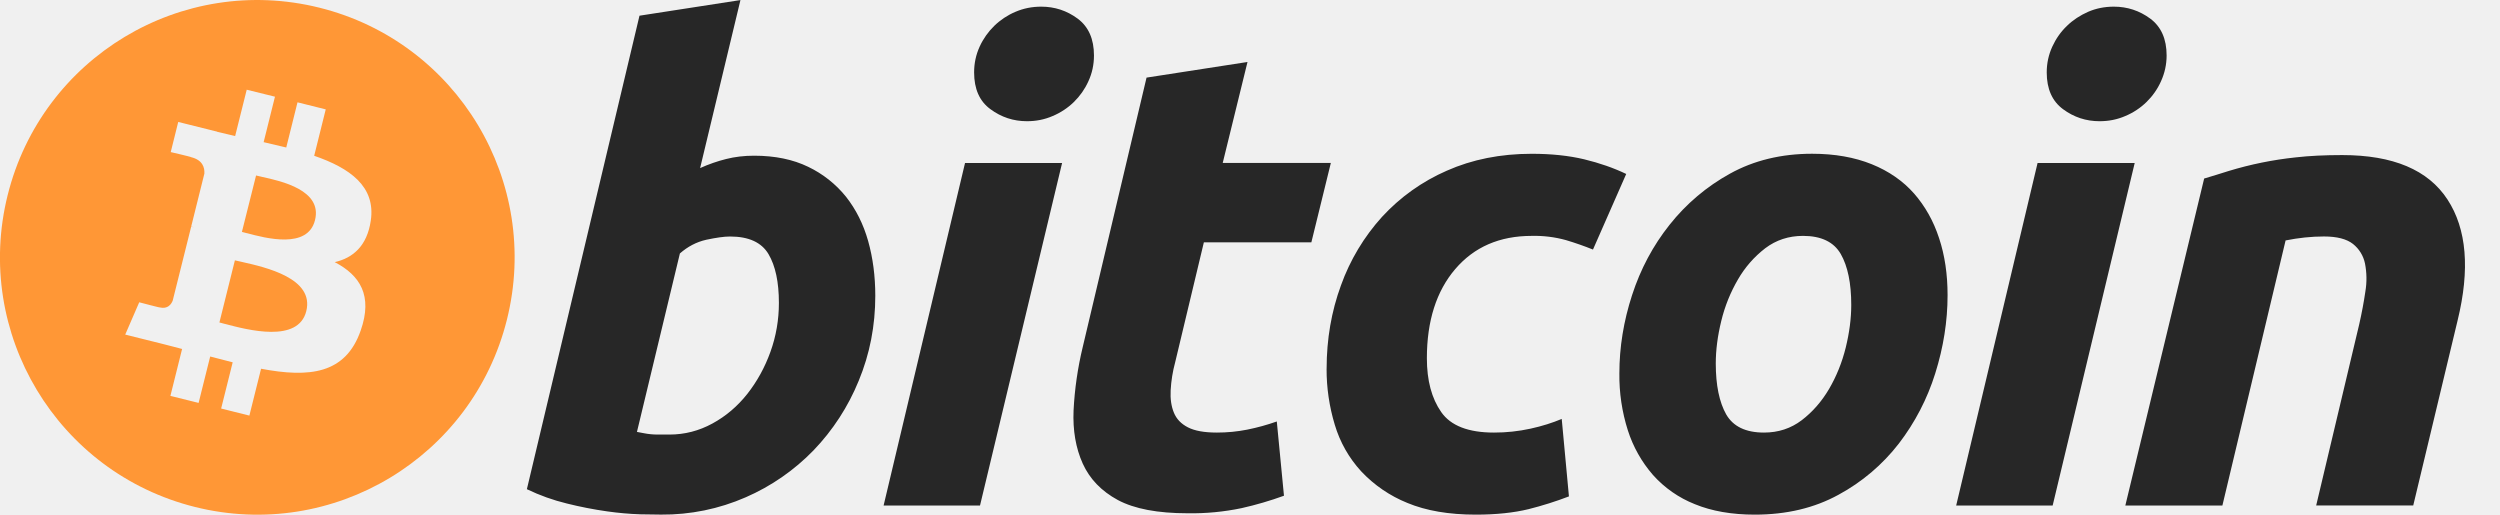
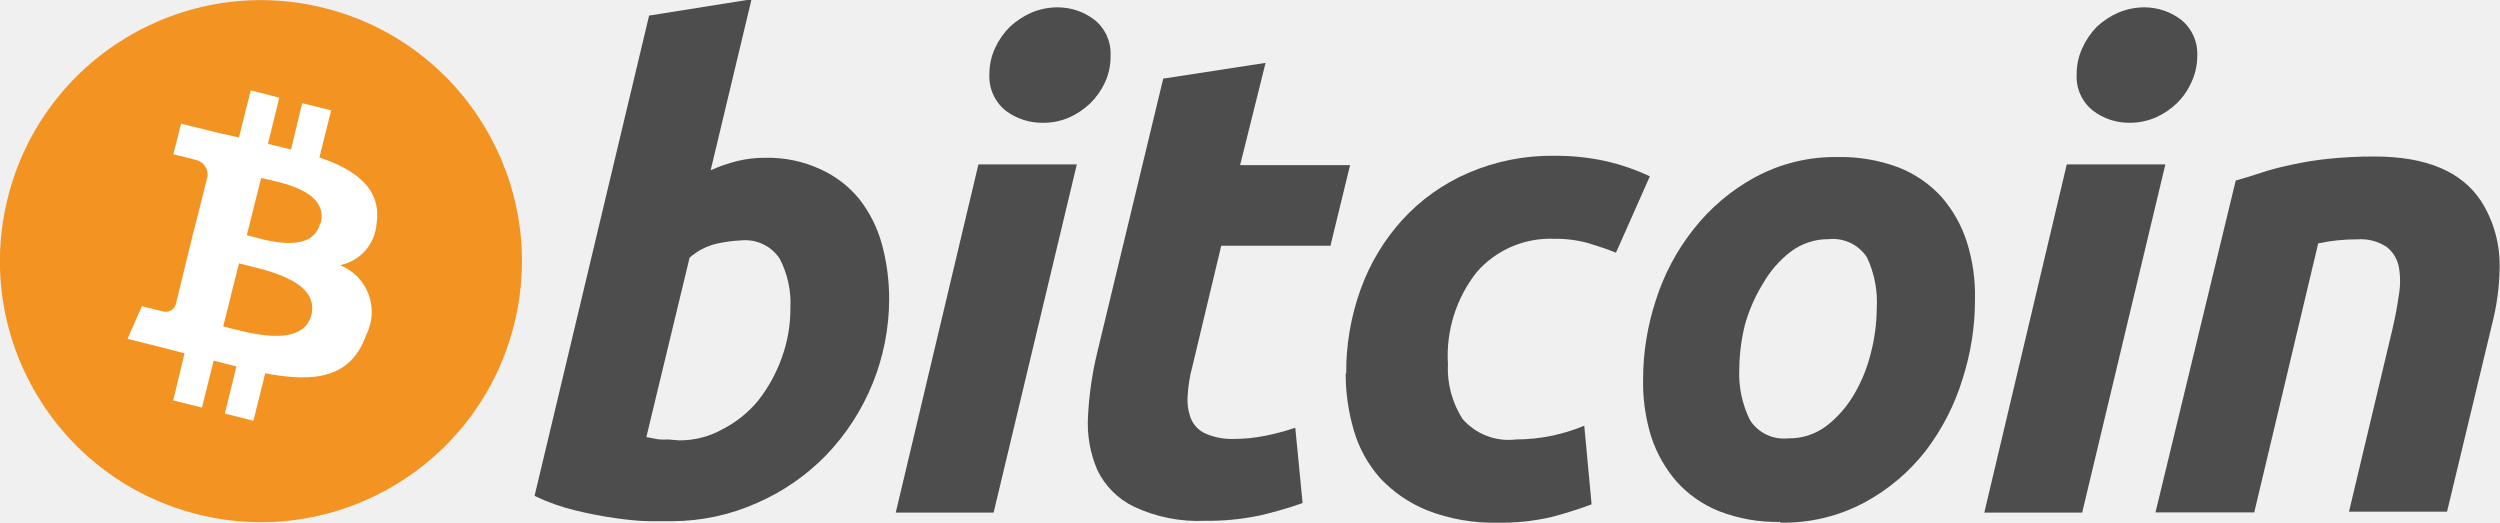
- <svg xmlns="http://www.w3.org/2000/svg" width="68" height="14" fill="none">
-   <path fill-rule="evenodd" clip-rule="evenodd" d="M5.305 13.79A6.998 6.998 0 1 0 8.692.21a6.998 6.998 0 0 0-3.387 13.58zm3.24-9.553c.97.334 1.68.834 1.54 1.766-.1.682-.479 1.012-.98 1.127.689.36 1.04.91.705 1.863-.414 1.185-1.4 1.284-2.709 1.037l-.318 1.274-.768-.192.314-1.257c-.199-.05-.402-.102-.612-.158l-.315 1.262-.767-.191.318-1.276a50.133 50.133 0 0 1-.217-.057l-.33-.085-1-.249.381-.879s.566.15.558.14c.218.053.314-.089.352-.183L5.2 6.165l.055.014.026.006a.637.637 0 0 0-.08-.025l.358-1.438c.01-.163-.047-.369-.358-.446.012-.008-.557-.139-.557-.139l.204-.82 1.06.264-.002.004c.16.04.324.077.49.115l.315-1.26.768.19-.308 1.237c.206.047.413.095.615.145l.306-1.229.768.192-.314 1.262zM6.117 8.81c.627.166 1.997.527 2.214-.348.223-.894-1.105-1.192-1.753-1.338a8.745 8.745 0 0 1-.189-.043l-.421 1.69.15.04zm.591-2.47c.523.14 1.662.443 1.86-.352.204-.813-.904-1.059-1.445-1.178a6.652 6.652 0 0 1-.158-.037L6.58 6.308l.126.033z" fill="#FF9736" />
-   <path d="M20.512 4.235c.568 0 1.058.102 1.47.302a2.96 2.96 0 0 1 1.03.815c.27.343.472.744.602 1.205.129.46.194.957.194 1.488 0 .815-.15 1.586-.451 2.312a5.996 5.996 0 0 1-1.232 1.896 5.79 5.79 0 0 1-1.843 1.274 5.624 5.624 0 0 1-2.301.47c-.107 0-.295-.003-.56-.008a8.18 8.18 0 0 1-.91-.08 10.704 10.704 0 0 1-1.09-.213 5.464 5.464 0 0 1-1.09-.39L17.394.427 20.14.002l-1.097 4.57c.235-.106.472-.188.708-.247.236-.06.49-.09.761-.09zM18.21 11.82c.413 0 .803-.101 1.169-.301.367-.2.683-.47.949-.806.265-.338.475-.718.628-1.143.153-.425.23-.869.23-1.33 0-.567-.094-1.009-.283-1.329-.189-.318-.538-.478-1.045-.478-.166 0-.38.032-.646.088-.267.06-.505.185-.719.373l-1.168 4.854c.07.012.133.024.186.035a1.945 1.945 0 0 0 .38.037h.319zM26.656 13.75h-2.622l2.215-9.317h2.64l-2.233 9.318zm1.276-10.453c-.366 0-.697-.109-.992-.327-.297-.217-.444-.55-.444-1.001 0-.248.05-.48.15-.7a1.871 1.871 0 0 1 .975-.948c.22-.094.452-.14.7-.14.367 0 .697.108.992.326.295.22.443.554.443 1.002 0 .248-.05.481-.151.7a1.843 1.843 0 0 1-.973.947c-.22.096-.452.141-.7.141zM31.186 2.111l2.746-.425-.674 2.746h2.941l-.53 2.16h-2.924l-.78 3.26a3.685 3.685 0 0 0-.123.761c-.013.237.017.44.088.612.07.172.197.304.38.398.184.095.445.143.789.143.283 0 .558-.027.825-.08a5.85 5.85 0 0 0 .805-.222l.195 2.02a9.42 9.42 0 0 1-1.151.337 6.63 6.63 0 0 1-1.47.14c-.815 0-1.447-.12-1.897-.36-.45-.244-.767-.575-.957-.995-.188-.418-.271-.9-.248-1.442a9.343 9.343 0 0 1 .248-1.719l1.737-7.334zM36.084 10.03c0-.803.13-1.56.39-2.268A5.58 5.58 0 0 1 37.59 5.9a5.23 5.23 0 0 1 1.763-1.257c.69-.306 1.46-.46 2.31-.46.533 0 1.008.05 1.427.15.42.102.8.234 1.143.399l-.904 2.056a8.465 8.465 0 0 0-.735-.257 3.198 3.198 0 0 0-.93-.115c-.875 0-1.567.301-2.082.903-.513.601-.771 1.411-.771 2.427 0 .603.13 1.09.39 1.462.26.373.74.558 1.435.558a4.6 4.6 0 0 0 .992-.106c.32-.07.602-.16.851-.265l.196 2.107a9.515 9.515 0 0 1-1.099.347c-.402.098-.88.149-1.435.149-.733 0-1.353-.107-1.86-.318a3.542 3.542 0 0 1-1.257-.86 3.238 3.238 0 0 1-.718-1.267 5.198 5.198 0 0 1-.223-1.523zM47.731 13.998c-.626 0-1.17-.095-1.63-.284a3.01 3.01 0 0 1-1.142-.797 3.444 3.444 0 0 1-.682-1.213 4.9 4.9 0 0 1-.23-1.55c0-.709.115-1.419.345-2.126.23-.71.57-1.347 1.02-1.913a5.445 5.445 0 0 1 1.646-1.393c.648-.359 1.394-.54 2.231-.54.615 0 1.155.096 1.623.285.465.188.849.455 1.151.797.3.344.528.747.68 1.214.155.465.231.983.231 1.55 0 .707-.112 1.417-.335 2.127a6.14 6.14 0 0 1-.992 1.912 5.2 5.2 0 0 1-1.639 1.39c-.655.36-1.414.541-2.277.541zm1.31-7.582c-.388 0-.731.113-1.026.336a2.894 2.894 0 0 0-.743.85 4.199 4.199 0 0 0-.453 1.126c-.1.408-.15.793-.15 1.16 0 .59.096 1.051.283 1.383.19.33.532.495 1.028.495.39 0 .732-.112 1.028-.337.293-.224.542-.508.743-.85.2-.342.352-.717.453-1.125.1-.407.15-.795.15-1.16 0-.59-.095-1.052-.284-1.383-.19-.33-.532-.495-1.028-.495zM55.832 13.75h-2.624l2.214-9.317h2.642l-2.232 9.318zm1.274-10.453c-.365 0-.697-.109-.991-.327-.295-.217-.444-.55-.444-1.001 0-.248.051-.48.151-.7.1-.218.233-.406.4-.566.164-.16.358-.286.575-.382.218-.094.451-.14.699-.14.366 0 .697.108.992.326.295.22.444.554.444 1.002 0 .248-.053.481-.152.7a1.838 1.838 0 0 1-.972.947c-.22.096-.453.141-.702.141zM59.953 4.856c.2-.058.422-.128.663-.204a9.775 9.775 0 0 1 1.825-.371c.373-.043.796-.063 1.267-.063 1.383 0 2.336.402 2.862 1.206.526.803.617 1.902.276 3.295l-1.206 5.03H63l1.17-4.925c.07-.307.126-.604.168-.895a2.12 2.12 0 0 0-.01-.761.912.912 0 0 0-.326-.532c-.173-.136-.435-.204-.79-.204-.341 0-.69.037-1.044.108l-1.719 7.21h-2.64l2.144-8.894z" fill="#272727" />
+ <svg xmlns="http://www.w3.org/2000/svg" id="Layer_1" data-name="Layer 1" viewBox="0 0 136.42 28.5">
+   <defs>
+     <style>.cls-1{fill:#f39322;}.cls-2{fill:#fff;}.cls-3{fill:#4e4d4d;}</style>
+   </defs>
+   <g id="Layer_1-2" data-name="Layer_1">
+     <g id="_1421487920208" data-name=" 1421487920208">
+       <path class="cls-1" d="M31.18,74.83A14.24,14.24,0,1,1,20.79,57.58h0A14.24,14.24,0,0,1,31.18,74.83Z" transform="translate(-3.12 -57.15)" />
+       <path class="cls-2" d="M20.59,69.33c-.44,1.78-3.16.87-4,.65l.78-3.12c.87.22,3.71.63,3.25,2.47Zm-.48,5c-.48,1.94-3.75.89-4.81.63l.86-3.44C17.22,71.82,20.61,72.34,20.11,74.36Zm3.56-5c.28-1.9-1.16-2.92-3.12-3.59l.64-2.57-1.58-.39L19,65.31,17.74,65l.62-2.52-1.56-.4-.64,2.57-1-.22L13,63.9l-.42,1.67s1.16.27,1.14.29a.83.83,0,0,1,.73.89l-.73,2.92.16,0-.17,0-1,4.1a.57.57,0,0,1-.71.37h0s-1.14-.28-1.14-.28l-.78,1.78,2,.5,1.11.29L12.57,79l1.57.39.64-2.56,1.24.32-.63,2.57,1.56.39.64-2.59c2.67.5,4.67.3,5.52-2.11a2.74,2.74,0,0,0-1.44-3.79,2.49,2.49,0,0,0,2-2.29Z" transform="translate(-3.12 -57.15)" />
+       <path class="cls-3" d="M40.2,81.18a4.79,4.79,0,0,0,2.37-.62A6.13,6.13,0,0,0,44.5,79a8.28,8.28,0,0,0,1.28-2.33,7.75,7.75,0,0,0,.47-2.7,5.26,5.26,0,0,0-.58-2.7,2.25,2.25,0,0,0-2.12-1,7.57,7.57,0,0,0-1.34.18,3.42,3.42,0,0,0-1.46.76L38.39,81l.38.07a2,2,0,0,0,.35.06,3.17,3.17,0,0,0,.44,0Zm4.68-15.42a6.83,6.83,0,0,1,3,.62A5.85,5.85,0,0,1,50,68a7,7,0,0,1,1.24,2.46,11.41,11.41,0,0,1,.4,3,12.33,12.33,0,0,1-3.45,8.54,11.88,11.88,0,0,1-3.75,2.59,11.41,11.41,0,0,1-4.68,1H38.59c-.62,0-1.24-.08-1.85-.16A21.47,21.47,0,0,1,34.51,85a11.08,11.08,0,0,1-2.22-.79L38.54,58l5.59-.89L41.9,66.44a8.47,8.47,0,0,1,1.44-.5,6.25,6.25,0,0,1,1.55-.18Z" transform="translate(-3.12 -57.15)" />
+       <path class="cls-3" d="M60,63.85a3.3,3.3,0,0,1-2-.66,2.39,2.39,0,0,1-.89-2,3.34,3.34,0,0,1,.31-1.42,3.91,3.91,0,0,1,.81-1.16,4.31,4.31,0,0,1,1.17-.77,3.69,3.69,0,0,1,1.43-.29,3.3,3.3,0,0,1,2,.67,2.36,2.36,0,0,1,.89,2,3.33,3.33,0,0,1-.3,1.42,3.87,3.87,0,0,1-.81,1.15,4,4,0,0,1-1.17.78,3.51,3.51,0,0,1-1.43.28ZM57.38,85.12H52l4.51-19h5.37l-4.54,19Z" transform="translate(-3.12 -57.15)" />
+       <path class="cls-3" d="M66.6,61.44l5.58-.86-1.39,5.58h6l-1.07,4.4H69.76l-1.58,6.61a7.48,7.48,0,0,0-.25,1.55A2.82,2.82,0,0,0,68.11,80a1.54,1.54,0,0,0,.77.8,3.58,3.58,0,0,0,1.61.3,8.52,8.52,0,0,0,1.67-.17,12.76,12.76,0,0,0,1.64-.44l.4,4.11a21.53,21.53,0,0,1-2.34.68,13.72,13.72,0,0,1-3,.29A8.24,8.24,0,0,1,65,84.8a4.29,4.29,0,0,1-2-2,6.44,6.44,0,0,1-.51-2.94,18.82,18.82,0,0,1,.51-3.5L66.6,61.42v0Z" transform="translate(-3.12 -57.15)" />
+       <path class="cls-3" d="M76.58,77.55a13.24,13.24,0,0,1,.79-4.62,11.32,11.32,0,0,1,2.27-3.78,10.5,10.5,0,0,1,3.59-2.56,11.48,11.48,0,0,1,4.7-.94,12.82,12.82,0,0,1,2.9.31,11.81,11.81,0,0,1,2.32.81L91.3,70.94c-.48-.2-1-.36-1.5-.52a6.67,6.67,0,0,0-1.89-.24A5.32,5.32,0,0,0,83.7,72,7.37,7.37,0,0,0,82.13,77a5.13,5.13,0,0,0,.79,3,3.32,3.32,0,0,0,2.92,1.13,9.76,9.76,0,0,0,2-.21,9.94,9.94,0,0,0,1.73-.54l.4,4.29a22,22,0,0,1-2.22.7,12,12,0,0,1-2.92.3A9.94,9.94,0,0,1,81,85a7.26,7.26,0,0,1-2.56-1.75A6.75,6.75,0,0,1,77,80.65a11,11,0,0,1-.45-3.12l0,0Z" transform="translate(-3.12 -57.15)" />
+       <path class="cls-3" d="M102.93,70.2a3.4,3.4,0,0,0-2.09.68,5.81,5.81,0,0,0-1.51,1.73,8.8,8.8,0,0,0-1,2.29,10.38,10.38,0,0,0-.3,2.36,5.69,5.69,0,0,0,.58,2.81,2.2,2.2,0,0,0,2.09,1,3.36,3.36,0,0,0,2.09-.68,6,6,0,0,0,1.51-1.73,8.39,8.39,0,0,0,.92-2.29,9.92,9.92,0,0,0,.31-2.36A5.75,5.75,0,0,0,105,71.2a2.22,2.22,0,0,0-2.09-1Zm-2.67,15.43a8.74,8.74,0,0,1-3.32-.58,6.21,6.21,0,0,1-2.33-1.62A7.08,7.08,0,0,1,93.23,81a9.93,9.93,0,0,1-.45-3.15,13.87,13.87,0,0,1,.7-4.33,12.13,12.13,0,0,1,2.06-3.87,10.88,10.88,0,0,1,3.35-2.83,9.18,9.18,0,0,1,4.54-1.1,8.89,8.89,0,0,1,3.3.57,6.27,6.27,0,0,1,2.33,1.6,7,7,0,0,1,1.39,2.47,9.66,9.66,0,0,1,.44,3.16,14.08,14.08,0,0,1-.68,4.32,12.49,12.49,0,0,1-2,3.9,10.64,10.64,0,0,1-3.33,2.82,9.36,9.36,0,0,1-4.6,1.11Z" transform="translate(-3.12 -57.15)" />
+       <path class="cls-3" d="M119.33,63.85a3.26,3.26,0,0,1-2-.66,2.36,2.36,0,0,1-.89-2,3.34,3.34,0,0,1,.31-1.42,4,4,0,0,1,.79-1.16,4.17,4.17,0,0,1,1.17-.77,3.68,3.68,0,0,1,1.42-.29,3.32,3.32,0,0,1,2,.67,2.39,2.39,0,0,1,.89,2,3.35,3.35,0,0,1-.32,1.42,3.66,3.66,0,0,1-.8,1.15,4,4,0,0,1-1.17.78,3.62,3.62,0,0,1-1.41.28Zm-2.59,21.27H111.4l4.5-19h5.38Z" transform="translate(-3.12 -57.15)" />
+       <path class="cls-3" d="M125.12,67c.41-.11.86-.25,1.34-.41s1-.3,1.66-.44a17.51,17.51,0,0,1,2-.33,24.44,24.44,0,0,1,2.57-.13q4.23,0,5.83,2.45a6.52,6.52,0,0,1,1,3.59v.1a13.27,13.27,0,0,1-.41,3l-2.46,10.24h-5.35l2.38-10c.14-.62.26-1.22.34-1.82a4.43,4.43,0,0,0,0-1.54,1.84,1.84,0,0,0-.67-1.09,2.58,2.58,0,0,0-1.6-.41,10.13,10.13,0,0,0-2.13.22l-3.49,14.68h-5.39L125.12,67Z" transform="translate(-3.12 -57.15)" />
+     </g>
+   </g>
</svg>
